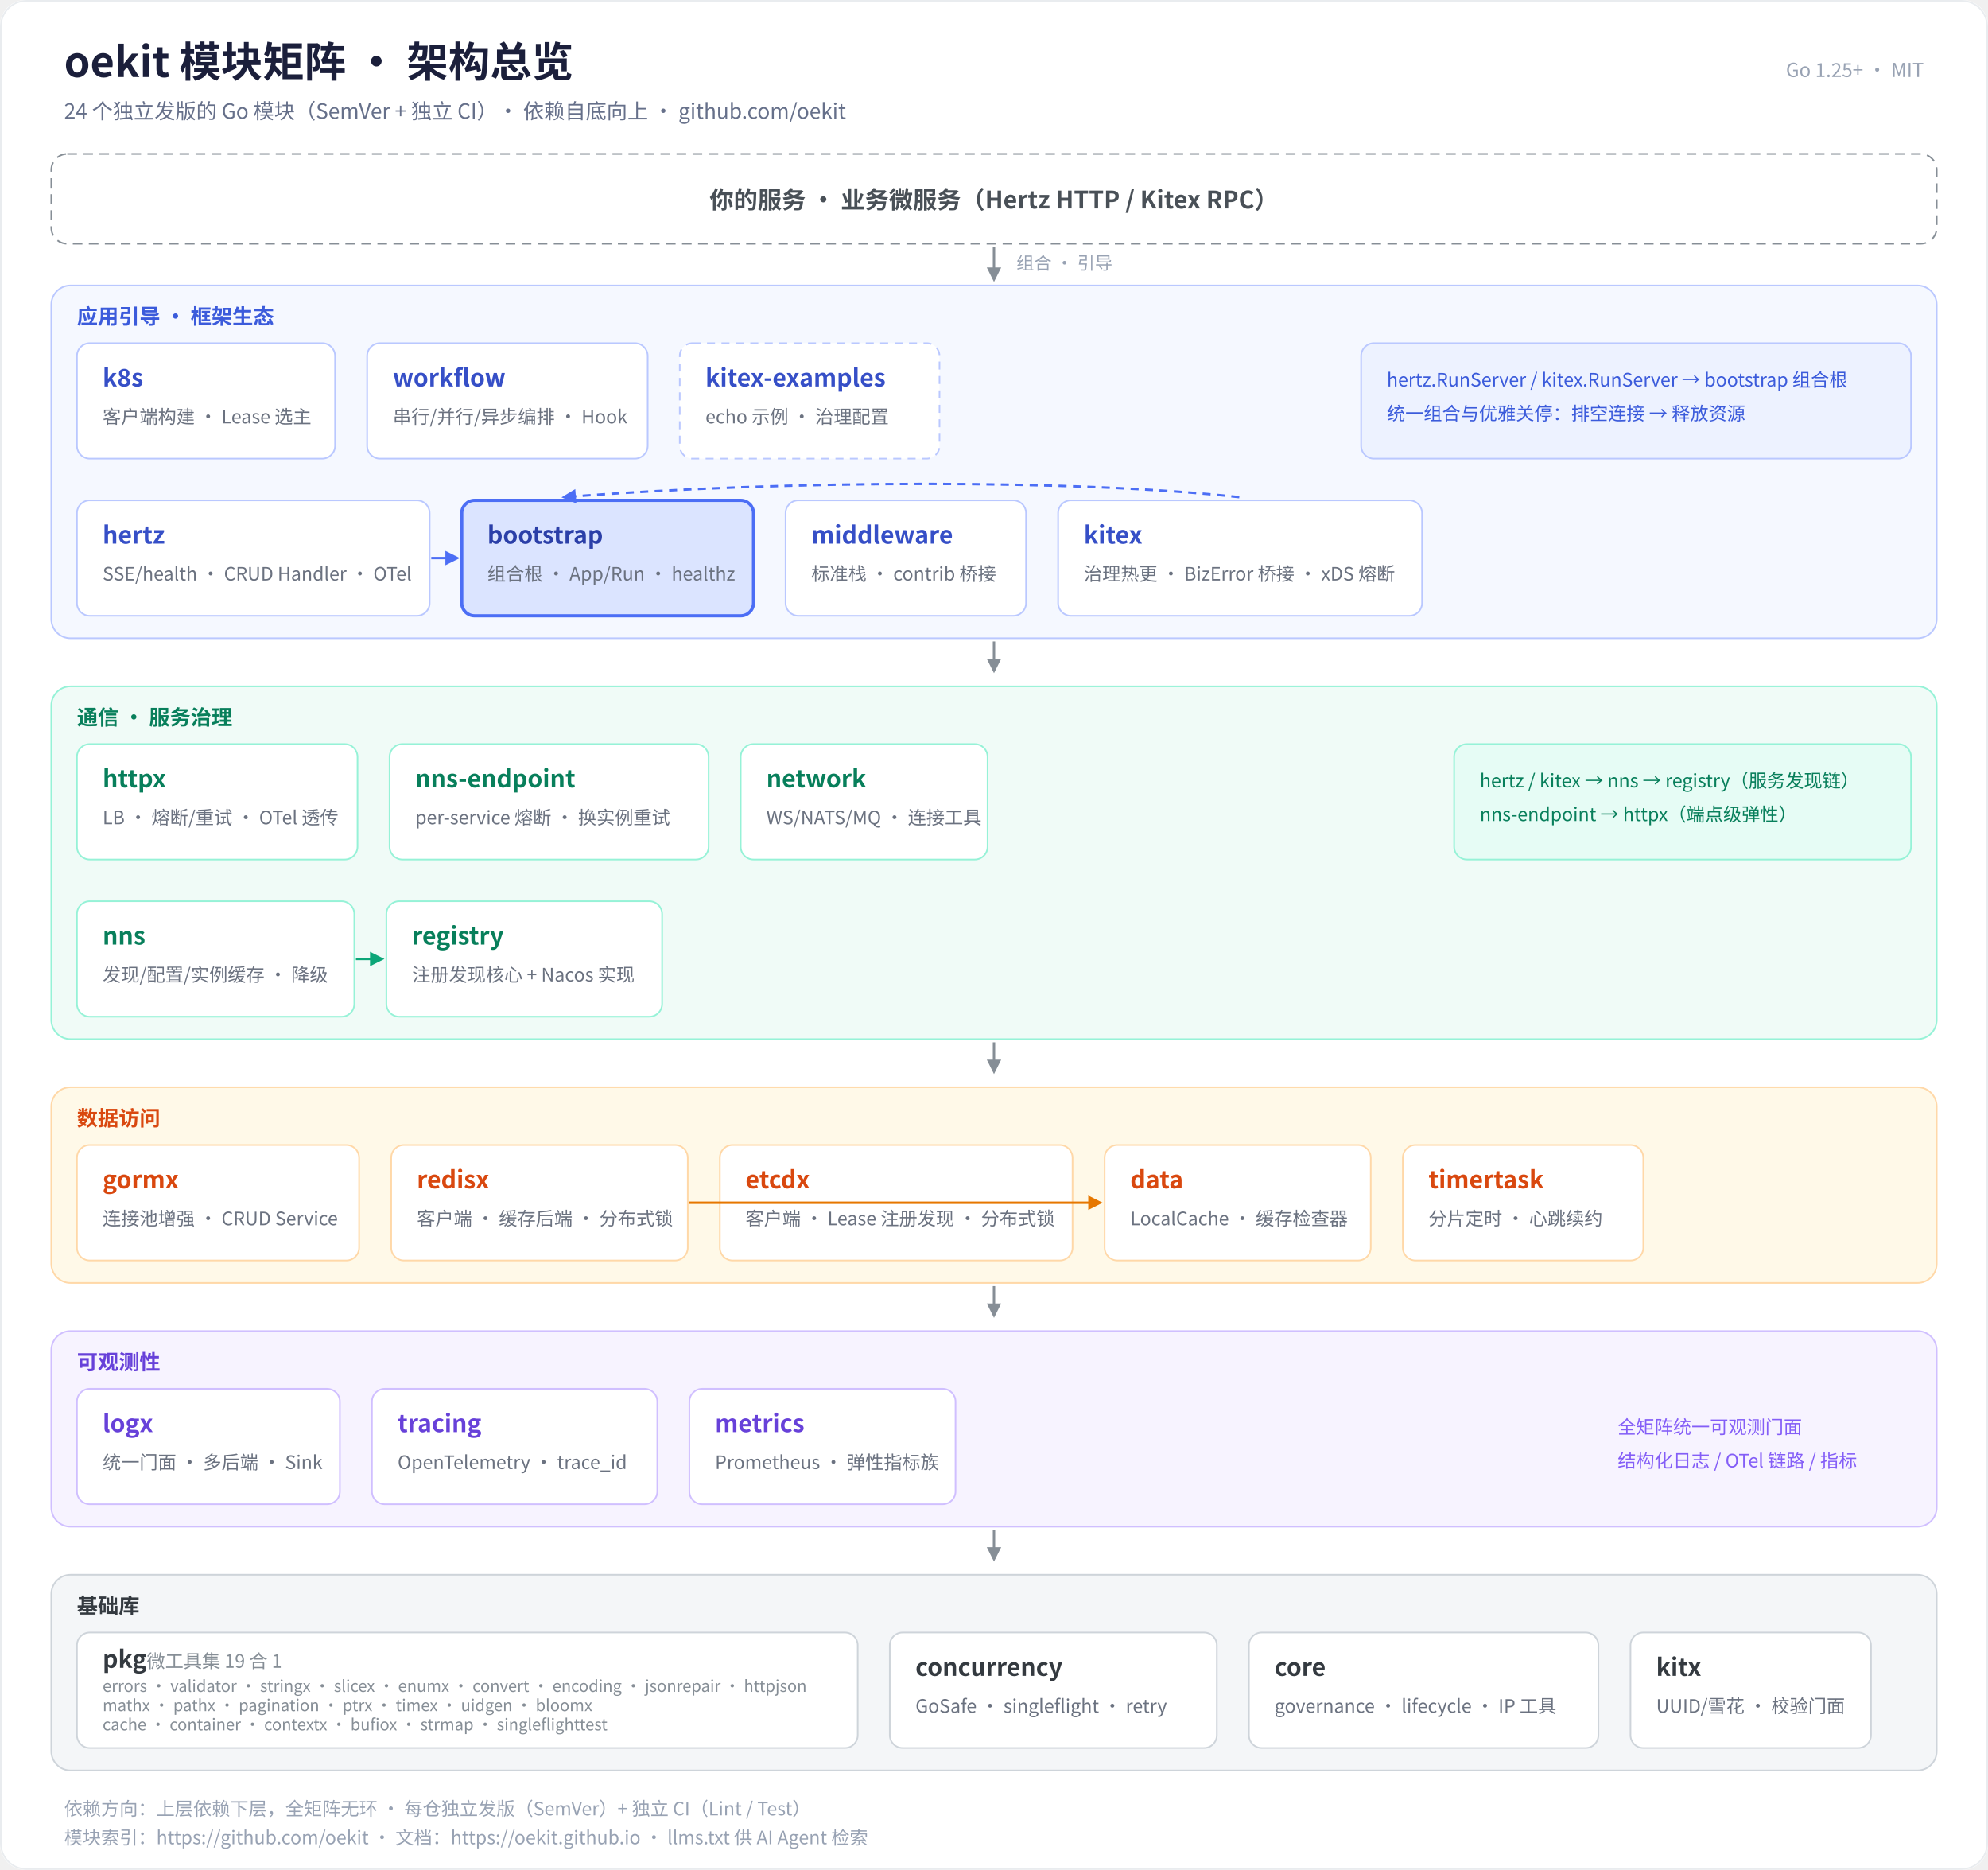
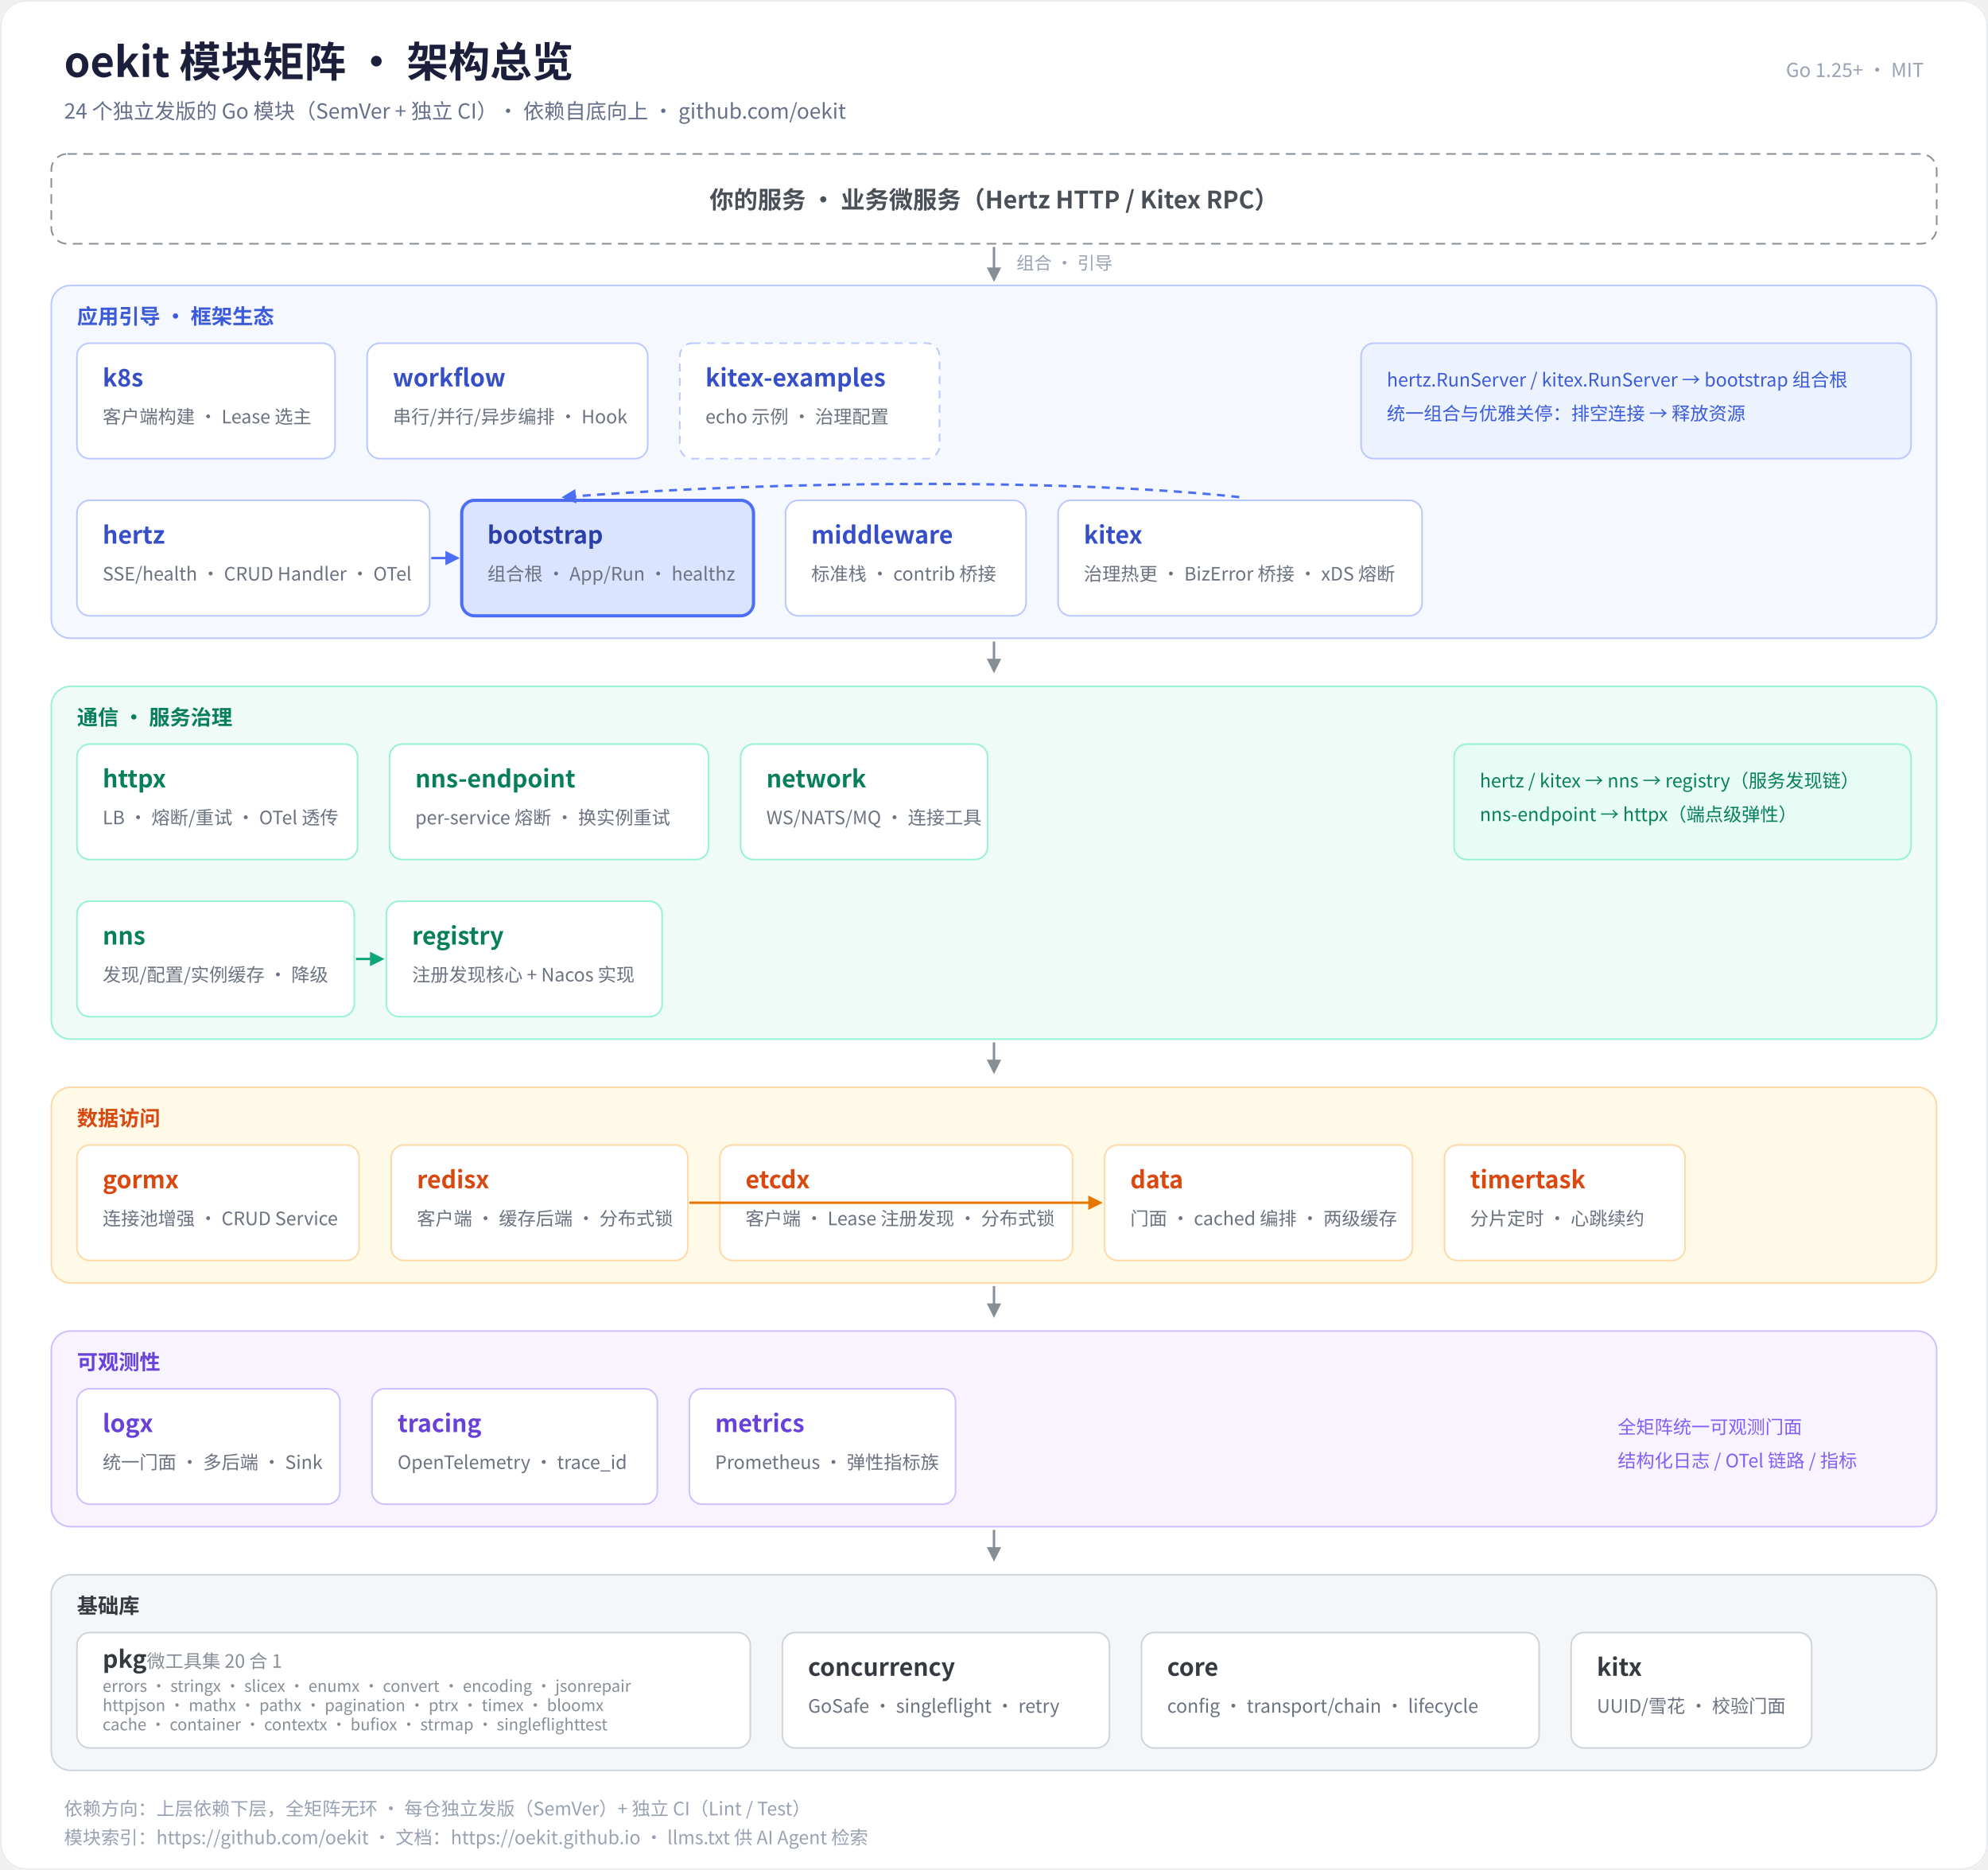
<svg xmlns="http://www.w3.org/2000/svg" width="1240" height="1166.0" viewBox="0 0 1240 1166.0" font-family="-apple-system, BlinkMacSystemFont, 'Segoe UI', 'PingFang SC', 'Hiragino Sans GB', 'Microsoft YaHei', 'Noto Sans CJK SC', sans-serif">
  <defs>
    <marker id="arr-gray" viewBox="0 0 10 10" refX="8" refY="5" markerWidth="6" markerHeight="6" orient="auto-start-reverse">
      <path d="M0 0 L10 5 L0 10 z" fill="#868E96" />
    </marker>
    <marker id="arr-blue" viewBox="0 0 10 10" refX="8" refY="5" markerWidth="6" markerHeight="6" orient="auto-start-reverse">
      <path d="M0 0 L10 5 L0 10 z" fill="#4C6EF5" />
    </marker>
    <marker id="arr-teal" viewBox="0 0 10 10" refX="8" refY="5" markerWidth="6" markerHeight="6" orient="auto-start-reverse">
      <path d="M0 0 L10 5 L0 10 z" fill="#0CA678" />
    </marker>
    <marker id="arr-amber" viewBox="0 0 10 10" refX="8" refY="5" markerWidth="6" markerHeight="6" orient="auto-start-reverse">
      <path d="M0 0 L10 5 L0 10 z" fill="#E67700" />
    </marker>
  </defs>
  <rect x="0" y="0" width="1240" height="1166.0" rx="16" fill="#FFFFFF" />
  <rect x="0.5" y="0.5" width="1239" height="1165.0" rx="16" fill="none" stroke="#E9ECEF" />
  <text x="40" y="48" font-size="26" font-weight="700" fill="#1B1F3B">oekit 模块矩阵 · 架构总览</text>
  <text x="40" y="74" font-size="13" fill="#66708A">24 个独立发版的 Go 模块（SemVer + 独立 CI）· 依赖自底向上 · github.com/oekit</text>
  <text x="1200" y="48" font-size="12" fill="#98A2B3" text-anchor="end">Go 1.25+ · MIT</text>
  <rect x="32" y="96" width="1176" height="56" rx="10" fill="#FFFFFF" stroke="#868E96" stroke-dasharray="6 4" />
  <text x="620" y="130" font-size="15" font-weight="600" fill="#495057" text-anchor="middle">你的服务 · 业务微服务（Hertz HTTP / Kitex RPC）</text>
  <line x1="620" y1="154" x2="620" y2="174.0" stroke="#868E96" stroke-width="1.5" marker-end="url(#arr-gray)" />
  <text x="634" y="168" font-size="11" fill="#98A2B3">组合 · 引导</text>
  <rect x="32" y="178.0" width="1176" height="220" rx="12" fill="#F5F8FF" stroke="#BAC8FF" />
  <text x="48" y="202.0" font-size="13" font-weight="700" fill="#3B5BDB">应用引导 · 框架生态</text>
  <rect x="48" y="214" width="161" height="72" rx="8" fill="#FFFFFF" stroke="#BAC8FF" />
  <text x="64" y="241" font-size="15" font-weight="600" fill="#364FC7">k8s</text>
  <text x="64" y="264" font-size="11.5" fill="#6B7280">客户端构建 · Lease 选主</text>
  <rect x="229" y="214" width="175" height="72" rx="8" fill="#FFFFFF" stroke="#BAC8FF" />
  <text x="245" y="241" font-size="15" font-weight="600" fill="#364FC7">workflow</text>
  <text x="245" y="264" font-size="11.5" fill="#6B7280">串行/并行/异步编排 · Hook</text>
  <rect x="424" y="214" width="162" height="72" rx="8" fill="#FFFFFF" stroke="#BAC8FF" stroke-dasharray="5 4" />
  <text x="440" y="241" font-size="15" font-weight="600" fill="#364FC7">kitex-examples</text>
  <text x="440" y="264" font-size="11.5" fill="#6B7280">echo 示例 · 治理配置</text>
  <rect x="48" y="312" width="220" height="72" rx="8" fill="#FFFFFF" stroke="#BAC8FF" />
  <text x="64" y="339" font-size="15" font-weight="600" fill="#364FC7">hertz</text>
  <text x="64" y="362" font-size="11.5" fill="#6B7280">SSE/health · CRUD Handler · OTel</text>
  <rect x="288" y="312" width="182" height="72" rx="8" fill="#DBE4FF" stroke="#4C6EF5" stroke-width="2" />
  <text x="304" y="339" font-size="15" font-weight="700" fill="#2B3FA8">bootstrap</text>
  <text x="304" y="362" font-size="11.5" fill="#6B7280">组合根 · App/Run · healthz</text>
  <rect x="490" y="312" width="150" height="72" rx="8" fill="#FFFFFF" stroke="#BAC8FF" />
  <text x="506" y="339" font-size="15" font-weight="600" fill="#364FC7">middleware</text>
  <text x="506" y="362" font-size="11.5" fill="#6B7280">标准栈 · contrib 桥接</text>
  <rect x="660" y="312" width="227" height="72" rx="8" fill="#FFFFFF" stroke="#BAC8FF" />
  <text x="676" y="339" font-size="15" font-weight="600" fill="#364FC7">kitex</text>
  <text x="676" y="362" font-size="11.5" fill="#6B7280">治理热更 · BizError 桥接 · xDS 熔断</text>
  <rect x="849" y="214" width="343" height="72" rx="8" fill="#EDF2FF" stroke="#BAC8FF" />
  <text x="865" y="241" font-size="11.5" fill="#3B5BDB">hertz.RunServer / kitex.RunServer → bootstrap 组合根</text>
  <text x="865" y="262" font-size="11.5" fill="#3B5BDB">统一组合与优雅关停：排空连接 → 释放资源</text>
  <line x1="620" y1="400" x2="620" y2="418" stroke="#868E96" stroke-width="1.5" marker-end="url(#arr-gray)" />
  <rect x="32" y="428.0" width="1176" height="220" rx="12" fill="#F0FBF7" stroke="#96F2D7" />
  <text x="48" y="452.0" font-size="13" font-weight="700" fill="#087F5B">通信 · 服务治理</text>
  <rect x="48" y="464" width="175" height="72" rx="8" fill="#FFFFFF" stroke="#96F2D7" />
  <text x="64" y="491" font-size="15" font-weight="600" fill="#087F5B">httpx</text>
  <text x="64" y="514" font-size="11.5" fill="#6B7280">LB · 熔断/重试 · OTel 透传</text>
  <rect x="243" y="464" width="199" height="72" rx="8" fill="#FFFFFF" stroke="#96F2D7" />
  <text x="259" y="491" font-size="15" font-weight="600" fill="#087F5B">nns-endpoint</text>
  <text x="259" y="514" font-size="11.5" fill="#6B7280">per-service 熔断 · 换实例重试</text>
  <rect x="462" y="464" width="154" height="72" rx="8" fill="#FFFFFF" stroke="#96F2D7" />
  <text x="478" y="491" font-size="15" font-weight="600" fill="#087F5B">network</text>
  <text x="478" y="514" font-size="11.5" fill="#6B7280">WS/NATS/MQ · 连接工具</text>
  <rect x="48" y="562" width="173" height="72" rx="8" fill="#FFFFFF" stroke="#96F2D7" />
  <text x="64" y="589" font-size="15" font-weight="600" fill="#087F5B">nns</text>
  <text x="64" y="612" font-size="11.5" fill="#6B7280">发现/配置/实例缓存 · 降级</text>
  <rect x="241" y="562" width="172" height="72" rx="8" fill="#FFFFFF" stroke="#96F2D7" />
  <text x="257" y="589" font-size="15" font-weight="600" fill="#087F5B">registry</text>
  <text x="257" y="612" font-size="11.5" fill="#6B7280">注册发现核心 + Nacos 实现</text>
  <rect x="907" y="464" width="285" height="72" rx="8" fill="#E6FCF5" stroke="#96F2D7" />
  <text x="923" y="491" font-size="11.5" fill="#087F5B">hertz / kitex → nns → registry（服务发现链）</text>
  <text x="923" y="512" font-size="11.5" fill="#087F5B">nns-endpoint → httpx（端点级弹性）</text>
  <line x1="620" y1="650" x2="620" y2="668" stroke="#868E96" stroke-width="1.5" marker-end="url(#arr-gray)" />
  <rect x="32" y="678.0" width="1176" height="122" rx="12" fill="#FFF9E8" stroke="#FFD8A8" />
  <text x="48" y="702.0" font-size="13" font-weight="700" fill="#D9480F">数据访问</text>
  <rect x="48" y="714" width="176" height="72" rx="8" fill="#FFFFFF" stroke="#FFD8A8" />
  <text x="64" y="741" font-size="15" font-weight="600" fill="#D9480F">gormx</text>
  <text x="64" y="764" font-size="11.5" fill="#6B7280">连接池增强 · CRUD Service</text>
  <rect x="244" y="714" width="185" height="72" rx="8" fill="#FFFFFF" stroke="#FFD8A8" />
  <text x="260" y="741" font-size="15" font-weight="600" fill="#D9480F">redisx</text>
  <text x="260" y="764" font-size="11.5" fill="#6B7280">客户端 · 缓存后端 · 分布式锁</text>
  <rect x="449" y="714" width="220" height="72" rx="8" fill="#FFFFFF" stroke="#FFD8A8" />
  <text x="465" y="741" font-size="15" font-weight="600" fill="#D9480F">etcdx</text>
  <text x="465" y="764" font-size="11.5" fill="#6B7280">客户端 · Lease 注册发现 · 分布式锁</text>
-   <rect x="689" y="714" width="166" height="72" rx="8" fill="#FFFFFF" stroke="#FFD8A8" />
+   <rect x="689" y="714" width="192" height="72" rx="8" fill="#FFFFFF" stroke="#FFD8A8" />
  <text x="705" y="741" font-size="15" font-weight="600" fill="#D9480F">data</text>
-   <text x="705" y="764" font-size="11.5" fill="#6B7280">LocalCache · 缓存检查器</text>
-   <rect x="875" y="714" width="150" height="72" rx="8" fill="#FFFFFF" stroke="#FFD8A8" />
-   <text x="891" y="741" font-size="15" font-weight="600" fill="#D9480F">timertask</text>
-   <text x="891" y="764" font-size="11.5" fill="#6B7280">分片定时 · 心跳续约</text>
+   <text x="705" y="764" font-size="11.5" fill="#6B7280">门面 · cached 编排 · 两级缓存</text>
+   <rect x="901" y="714" width="150" height="72" rx="8" fill="#FFFFFF" stroke="#FFD8A8" />
+   <text x="917" y="741" font-size="15" font-weight="600" fill="#D9480F">timertask</text>
+   <text x="917" y="764" font-size="11.5" fill="#6B7280">分片定时 · 心跳续约</text>
  <line x1="620" y1="802" x2="620" y2="820" stroke="#868E96" stroke-width="1.5" marker-end="url(#arr-gray)" />
  <rect x="32" y="830.0" width="1176" height="122" rx="12" fill="#F7F3FF" stroke="#D0BFFF" />
  <text x="48" y="854.0" font-size="13" font-weight="700" fill="#6741D9">可观测性</text>
  <rect x="48" y="866" width="164" height="72" rx="8" fill="#FFFFFF" stroke="#D0BFFF" />
  <text x="64" y="893" font-size="15" font-weight="600" fill="#6741D9">logx</text>
  <text x="64" y="916" font-size="11.5" fill="#6B7280">统一门面 · 多后端 · Sink</text>
  <rect x="232" y="866" width="178" height="72" rx="8" fill="#FFFFFF" stroke="#D0BFFF" />
  <text x="248" y="893" font-size="15" font-weight="600" fill="#6741D9">tracing</text>
  <text x="248" y="916" font-size="11.5" fill="#6B7280">OpenTelemetry · trace_id</text>
  <rect x="430" y="866" width="166" height="72" rx="8" fill="#FFFFFF" stroke="#D0BFFF" />
  <text x="446" y="893" font-size="15" font-weight="600" fill="#6741D9">metrics</text>
  <text x="446" y="916" font-size="11.5" fill="#6B7280">Prometheus · 弹性指标族</text>
  <text x="1009" y="894" font-size="11.5" fill="#845EF7">全矩阵统一可观测门面</text>
  <text x="1009" y="915" font-size="11.5" fill="#845EF7">结构化日志 / OTel 链路 / 指标</text>
  <line x1="620" y1="954" x2="620" y2="972" stroke="#868E96" stroke-width="1.5" marker-end="url(#arr-gray)" />
  <rect x="32" y="982.0" width="1176" height="122" rx="12" fill="#F4F6F8" stroke="#CED4DA" />
  <text x="48" y="1006.0" font-size="13" font-weight="700" fill="#343A40">基础库</text>
-   <rect x="48" y="1018" width="487" height="72" rx="8" fill="#FFFFFF" stroke="#CED4DA" />
-   <text x="64" y="1040" font-size="15" font-weight="600" fill="#343A40">pkg<tspan font-size="11.5" font-weight="400" fill="#868E96"> 微工具集 19 合 1</tspan>
+   <rect x="48" y="1018" width="420" height="72" rx="8" fill="#FFFFFF" stroke="#CED4DA" />
+   <text x="64" y="1040" font-size="15" font-weight="600" fill="#343A40">pkg<tspan font-size="11.5" font-weight="400" fill="#868E96"> 微工具集 20 合 1</tspan>
  </text>
-   <text x="64" y="1055" font-size="10" fill="#868E96">errors · validator · stringx · slicex · enumx · convert · encoding · jsonrepair · httpjson</text>
-   <text x="64" y="1067" font-size="10" fill="#868E96">mathx · pathx · pagination · ptrx · timex · uidgen · bloomx</text>
+   <text x="64" y="1055" font-size="10" fill="#868E96">errors · stringx · slicex · enumx · convert · encoding · jsonrepair</text>
+   <text x="64" y="1067" font-size="10" fill="#868E96">httpjson · mathx · pathx · pagination · ptrx · timex · bloomx</text>
  <text x="64" y="1079" font-size="10" fill="#868E96">cache · container · contextx · bufiox · strmap · singleflighttest</text>
-   <rect x="555" y="1018" width="204" height="72" rx="8" fill="#FFFFFF" stroke="#CED4DA" />
-   <text x="571" y="1045" font-size="15" font-weight="600" fill="#343A40">concurrency</text>
-   <text x="571" y="1068" font-size="11.5" fill="#6B7280">GoSafe · singleflight · retry</text>
-   <rect x="779" y="1018" width="218" height="72" rx="8" fill="#FFFFFF" stroke="#CED4DA" />
-   <text x="795" y="1045" font-size="15" font-weight="600" fill="#343A40">core</text>
-   <text x="795" y="1068" font-size="11.5" fill="#6B7280">governance · lifecycle · IP 工具</text>
-   <rect x="1017" y="1018" width="150" height="72" rx="8" fill="#FFFFFF" stroke="#CED4DA" />
-   <text x="1033" y="1045" font-size="15" font-weight="600" fill="#343A40">kitx</text>
-   <text x="1033" y="1068" font-size="11.5" fill="#6B7280">UUID/雪花 · 校验门面</text>
+   <rect x="488" y="1018" width="204" height="72" rx="8" fill="#FFFFFF" stroke="#CED4DA" />
+   <text x="504" y="1045" font-size="15" font-weight="600" fill="#343A40">concurrency</text>
+   <text x="504" y="1068" font-size="11.5" fill="#6B7280">GoSafe · singleflight · retry</text>
+   <rect x="712" y="1018" width="248" height="72" rx="8" fill="#FFFFFF" stroke="#CED4DA" />
+   <text x="728" y="1045" font-size="15" font-weight="600" fill="#343A40">core</text>
+   <text x="728" y="1068" font-size="11.5" fill="#6B7280">config · transport/chain · lifecycle</text>
+   <rect x="980" y="1018" width="150" height="72" rx="8" fill="#FFFFFF" stroke="#CED4DA" />
+   <text x="996" y="1045" font-size="15" font-weight="600" fill="#343A40">kitx</text>
+   <text x="996" y="1068" font-size="11.5" fill="#6B7280">UUID/雪花 · 校验门面</text>
  <line x1="269" y1="348" x2="285" y2="348" stroke="#4C6EF5" stroke-width="1.5" marker-end="url(#arr-blue)" />
  <path d="M 773 310 C 673 299, 492 299, 352 310" fill="none" stroke="#4C6EF5" stroke-width="1.5" stroke-dasharray="5 4" marker-end="url(#arr-blue)" />
  <line x1="222" y1="598" x2="238" y2="598" stroke="#0CA678" stroke-width="1.5" marker-end="url(#arr-teal)" />
  <line x1="430" y1="750" x2="686" y2="750" stroke="#E67700" stroke-width="1.5" marker-end="url(#arr-amber)" />
  <text x="40" y="1132" font-size="11.5" fill="#98A2B3">依赖方向：上层依赖下层，全矩阵无环 · 每仓独立发版（SemVer）+ 独立 CI（Lint / Test）</text>
  <text x="40" y="1150" font-size="11.5" fill="#98A2B3">模块索引：https://github.com/oekit · 文档：https://oekit.github.io · llms.txt 供 AI Agent 检索</text>
</svg>
